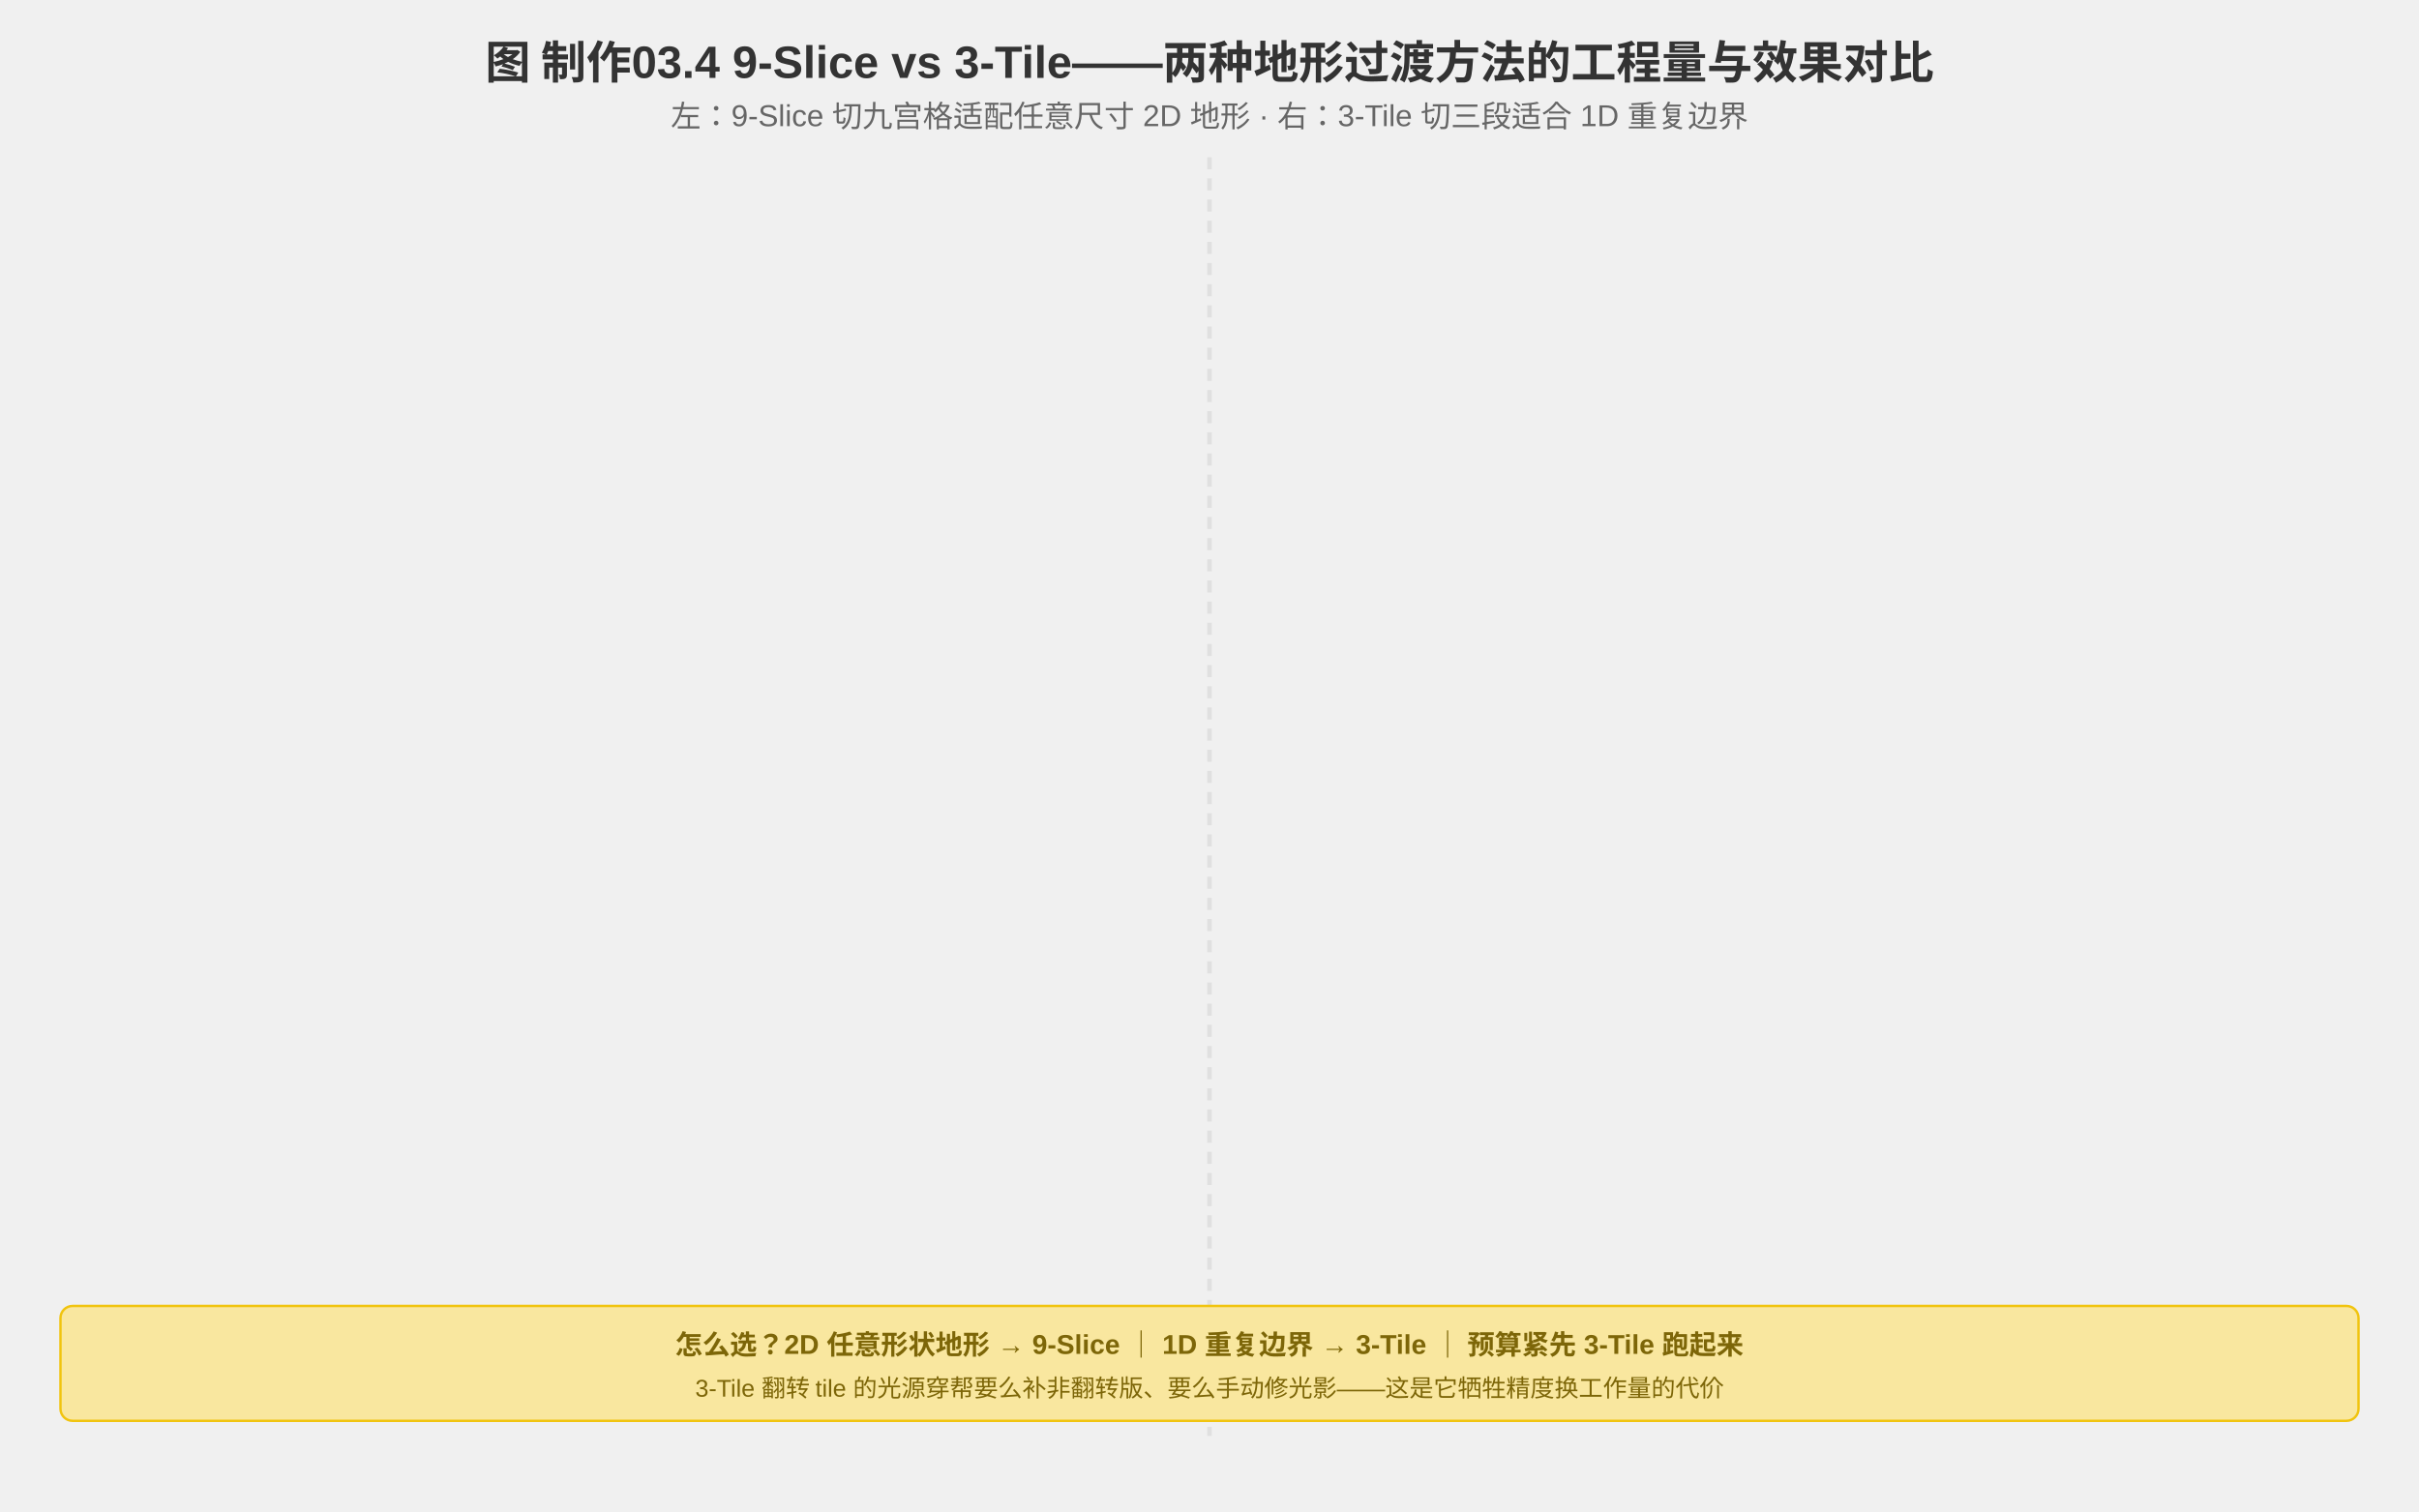
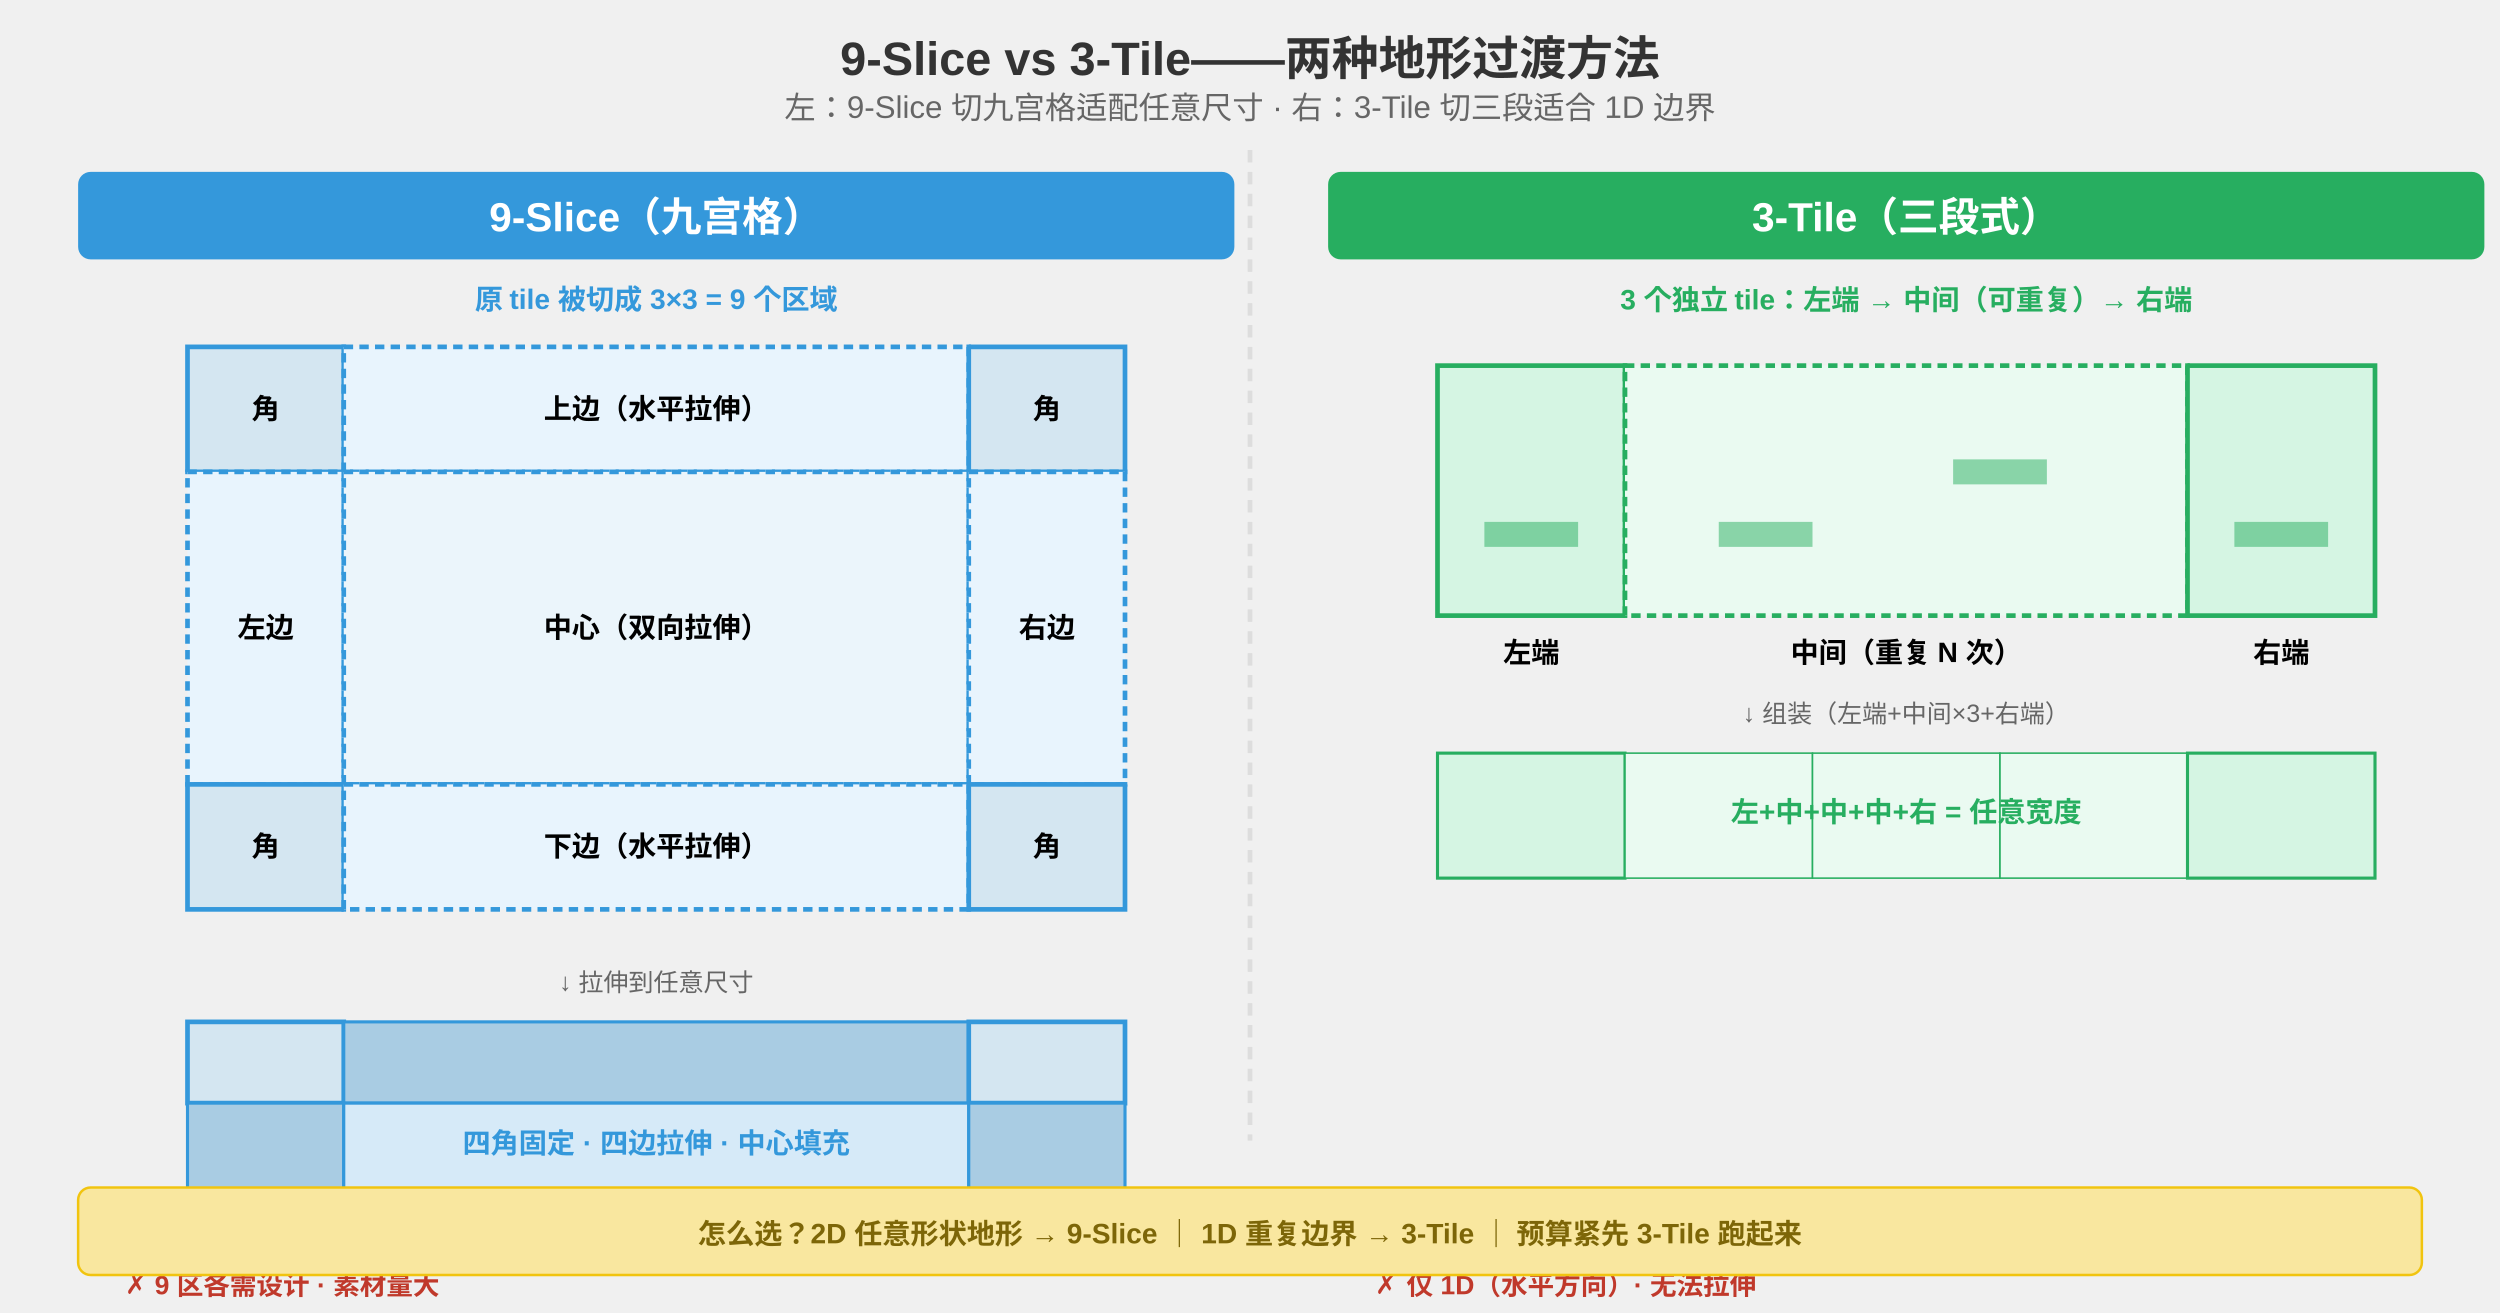
- <svg xmlns="http://www.w3.org/2000/svg" viewBox="0 0 800 500" width="800" height="500">
+ <svg xmlns="http://www.w3.org/2000/svg" viewBox="0 0 800 420" width="800" height="420">
  <style>
    text { font-family: 'PingFang SC','Microsoft YaHei',Arial,sans-serif; }
    .title { font-size: 15px; font-weight: bold; fill: #333; }
    .subtitle { font-size: 10px; fill: #666; }
-     .col-header { font-size: 13px; font-weight: bold; fill: #fff; text-anchor: middle; }
-     .col-sub { font-size: 9px; fill: #fff; text-anchor: middle; opacity: 0.85; }
-     .cell-label { font-size: 9px; fill: #333; text-anchor: middle; font-weight: bold; }
+     .col-header { font-size: 13px; font-weight: bold; text-anchor: middle; }
+     .cell-label { font-size: 9px; text-anchor: middle; font-weight: bold; }
    .cell-sub { font-size: 7.5px; fill: #666; text-anchor: middle; }
-     .seg-label { font-size: 9px; fill: #333; text-anchor: middle; font-weight: bold; }
-     .seg-sub { font-size: 7.5px; fill: #666; text-anchor: middle; }
-     .analogy-title { font-size: 9px; font-weight: bold; fill: #E74C3C; }
-     .analogy-text { font-size: 8px; fill: #555; }
-     .pros-label { font-size: 8.5px; fill: #27AE60; font-weight: bold; }
-     .cons-label { font-size: 8.5px; fill: #E74C3C; font-weight: bold; }
-     .meta-text { font-size: 8px; fill: #555; }
+     .pros { font-size: 8.5px; fill: #27AE60; font-weight: bold; }
+     .cons { font-size: 8.5px; fill: #C0392B; font-weight: bold; }
+     .note { font-size: 8px; fill: #666; }
  </style>
-   <text x="400" y="26" class="title" text-anchor="middle">图 制作03.4  9-Slice vs 3-Tile——两种地形过渡方法的工程量与效果对比</text>
-   <text x="400" y="42" class="subtitle" text-anchor="middle">左：9-Slice 切九宫格适配任意尺寸 2D 地形 · 右：3-Tile 切三段适合 1D 重复边界</text>
-   <line x1="400" y1="52" x2="400" y2="475" stroke="#E0E0E0" stroke-width="1.5" stroke-dasharray="4,3" />
-   <g transform="translate(20, 432)">
-     <rect x="0" y="0" width="760" height="38" fill="#F9E79F" stroke="#F1C40F" stroke-width="0.8" rx="4" />
-     <text x="380" y="16" style="font-size:9px; fill:#7D6608; text-anchor:middle; font-weight:bold;">怎么选？2D 任意形状地形 → 9-Slice ｜ 1D 重复边界 → 3-Tile ｜ 预算紧先 3-Tile 跑起来</text>
-     <text x="380" y="30" style="font-size:8px; fill:#7D6608; text-anchor:middle;">3-Tile 翻转 tile 的光源穿帮要么补非翻转版、要么手动修光影——这是它牺牲精度换工作量的代价</text>
+   <text x="400" y="24" class="title" text-anchor="middle">9-Slice vs 3-Tile——两种地形过渡方法</text>
+   <text x="400" y="38" class="subtitle" text-anchor="middle">左：9-Slice 切九宫格适配任意尺寸 · 右：3-Tile 切三段适合 1D 边界</text>
+   <line x1="400" y1="48" x2="400" y2="365" stroke="#ddd" stroke-width="1.5" stroke-dasharray="4,3" />
+   <g transform="translate(25, 55)">
+     <rect x="0" y="0" width="370" height="28" fill="#3498DB" rx="4" />
+     <text x="185" y="19" class="col-header" fill="#fff">9-Slice（九宫格）</text>
+     <g transform="translate(35, 44)">
+       <text x="150" y="0" class="cell-label" fill="#3498DB">原 tile 被切成 3×3 = 9 个区域</text>
+       <g transform="translate(0, 12)">
+         <rect x="0" y="0" width="50" height="40" fill="#D4E6F1" stroke="#3498DB" stroke-width="1.5" />
+         <rect x="50" y="0" width="200" height="40" fill="#E8F4FD" stroke="#3498DB" stroke-width="1.5" stroke-dasharray="3,2" />
+         <rect x="250" y="0" width="50" height="40" fill="#D4E6F1" stroke="#3498DB" stroke-width="1.5" />
+         <rect x="0" y="40" width="50" height="100" fill="#E8F4FD" stroke="#3498DB" stroke-width="1.5" stroke-dasharray="3,2" />
+         <rect x="50" y="40" width="200" height="100" fill="#EBF5FB" stroke="#3498DB" stroke-width="1.5" stroke-dasharray="3,2" />
+         <rect x="250" y="40" width="50" height="100" fill="#E8F4FD" stroke="#3498DB" stroke-width="1.5" stroke-dasharray="3,2" />
+         <rect x="0" y="140" width="50" height="40" fill="#D4E6F1" stroke="#3498DB" stroke-width="1.5" />
+         <rect x="50" y="140" width="200" height="40" fill="#E8F4FD" stroke="#3498DB" stroke-width="1.5" stroke-dasharray="3,2" />
+         <rect x="250" y="140" width="50" height="40" fill="#D4E6F1" stroke="#3498DB" stroke-width="1.5" />
+         <text x="25" y="23" class="cell-label">角</text>
+         <text x="150" y="23" class="cell-label">上边（水平拉伸）</text>
+         <text x="275" y="23" class="cell-label">角</text>
+         <text x="25" y="93" class="cell-label">左边</text>
+         <text x="150" y="93" class="cell-label">中心（双向拉伸）</text>
+         <text x="275" y="93" class="cell-label">右边</text>
+         <text x="25" y="163" class="cell-label">角</text>
+         <text x="150" y="163" class="cell-label">下边（水平拉伸）</text>
+         <text x="275" y="163" class="cell-label">角</text>
+       </g>
+       <text x="150" y="218" class="note" text-anchor="middle" fill="#3498DB">↓ 拉伸到任意尺寸</text>
+       <g transform="translate(0, 228)">
+         <rect x="0" y="0" width="50" height="26" fill="#D4E6F1" stroke="#3498DB" stroke-width="1.5" />
+         <rect x="50" y="0" width="200" height="26" fill="#A9CCE3" stroke="#3498DB" stroke-width="1" />
+         <rect x="250" y="0" width="50" height="26" fill="#D4E6F1" stroke="#3498DB" stroke-width="1.5" />
+         <rect x="0" y="26" width="50" height="30" fill="#A9CCE3" stroke="#3498DB" stroke-width="1" />
+         <rect x="50" y="26" width="200" height="30" fill="#D6EAF8" stroke="#3498DB" stroke-width="1" />
+         <rect x="250" y="26" width="50" height="30" fill="#A9CCE3" stroke="#3498DB" stroke-width="1" />
+         <text x="150" y="42" class="cell-label" fill="#3498DB">四角固定 · 四边拉伸 · 中心填充</text>
+       </g>
+     </g>
+     <g transform="translate(15, 345)">
+       <text x="0" y="0" class="pros">✓ 一个 tile 适配任意宽高的矩形</text>
+       <text x="0" y="14" class="cons">✗ 9 区各需设计 · 素材量大</text>
+       <text x="0" y="28" class="note">适合：面板/对话框/2D 地形</text>
+     </g>
  </g>
+   <g transform="translate(425, 55)">
+     <rect x="0" y="0" width="370" height="28" fill="#27AE60" rx="4" />
+     <text x="185" y="19" class="col-header" fill="#fff">3-Tile（三段式）</text>
+     <g transform="translate(35, 44)">
+       <text x="150" y="0" class="cell-label" fill="#27AE60">3 个独立 tile：左端 → 中间（可重复）→ 右端</text>
+       <g transform="translate(0, 18)">
+         <rect x="0" y="0" width="60" height="80" fill="#D5F5E3" stroke="#27AE60" stroke-width="1.5" />
+         <rect x="60" y="0" width="180" height="80" fill="#EAFAF1" stroke="#27AE60" stroke-width="1.5" stroke-dasharray="3,2" />
+         <rect x="240" y="0" width="60" height="80" fill="#D5F5E3" stroke="#27AE60" stroke-width="1.5" />
+         <text x="30" y="95" class="cell-label">左端</text>
+         <text x="150" y="95" class="cell-label">中间（重复 N 次）</text>
+         <text x="270" y="95" class="cell-label">右端</text>
+         <rect x="15" y="50" width="30" height="8" fill="#27AE60" opacity="0.5" />
+         <rect x="90" y="50" width="30" height="8" fill="#27AE60" opacity="0.5" />
+         <rect x="165" y="30" width="30" height="8" fill="#27AE60" opacity="0.5" />
+         <rect x="255" y="50" width="30" height="8" fill="#27AE60" opacity="0.5" />
+       </g>
+       <text x="150" y="132" class="note" text-anchor="middle" fill="#27AE60">↓ 组装（左端+中间×3+右端）</text>
+       <g transform="translate(0, 142)">
+         <rect x="0" y="0" width="60" height="40" fill="#D5F5E3" stroke="#27AE60" stroke-width="1" />
+         <rect x="60" y="0" width="60" height="40" fill="#EAFAF1" stroke="#27AE60" stroke-width="0.5" />
+         <rect x="120" y="0" width="60" height="40" fill="#EAFAF1" stroke="#27AE60" stroke-width="0.5" />
+         <rect x="180" y="0" width="60" height="40" fill="#EAFAF1" stroke="#27AE60" stroke-width="0.5" />
+         <rect x="240" y="0" width="60" height="40" fill="#D5F5E3" stroke="#27AE60" stroke-width="1" />
+         <text x="150" y="22" class="cell-label" fill="#27AE60">左+中+中+中+右 = 任意宽度</text>
+       </g>
+     </g>
+     <g transform="translate(15, 345)">
+       <text x="0" y="0" class="pros">✓ 简单 · 3 个 tile 即可 · 素材量低</text>
+       <text x="0" y="14" class="cons">✗ 仅 1D（水平方向）· 无法拉伸</text>
+       <text x="0" y="28" class="note">适合：平台边缘 / 围墙 / 水平条</text>
+     </g>
+   </g>
+   <rect x="25" y="380" width="750" height="28" rx="4" fill="#F9E79F" stroke="#F1C40F" stroke-width="0.8" />
+   <text x="400" y="398" style="font-size:9px;fill:#7D6608;text-anchor:middle;font-weight:bold;">怎么选？2D 任意形状地形 → 9-Slice ｜ 1D 重复边界 → 3-Tile ｜ 预算紧先 3-Tile 跑起来</text>
</svg>
